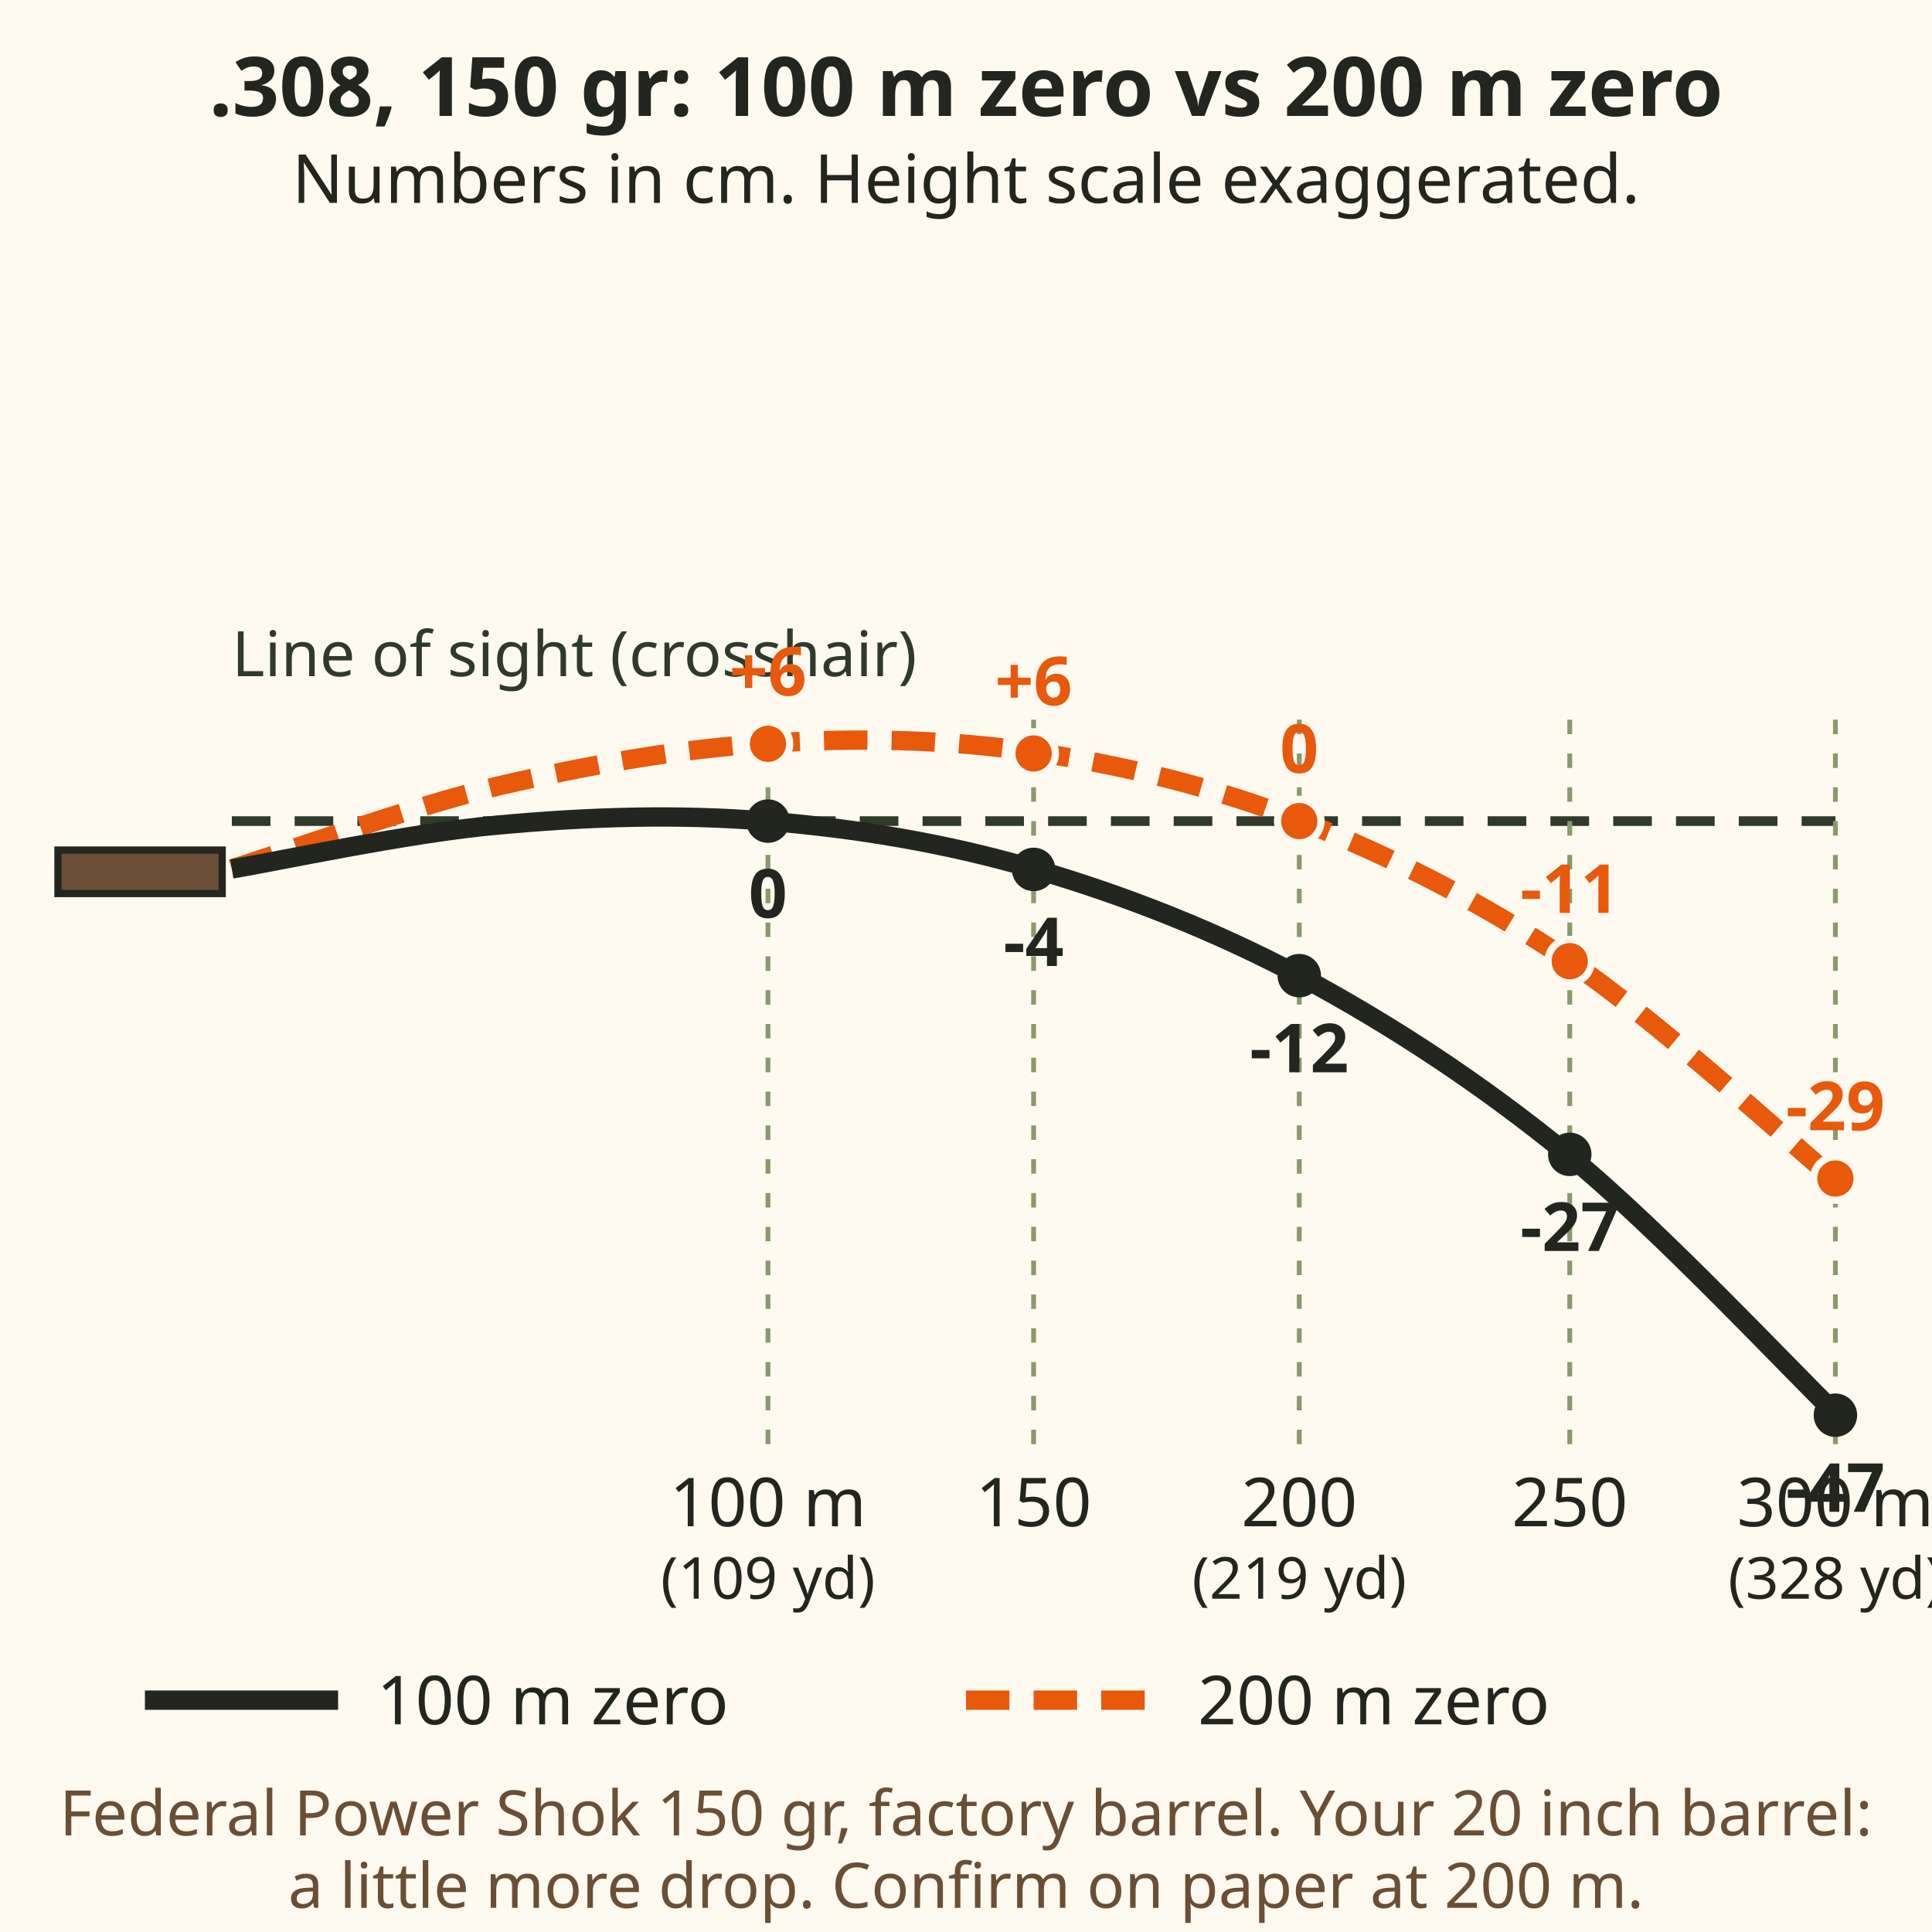
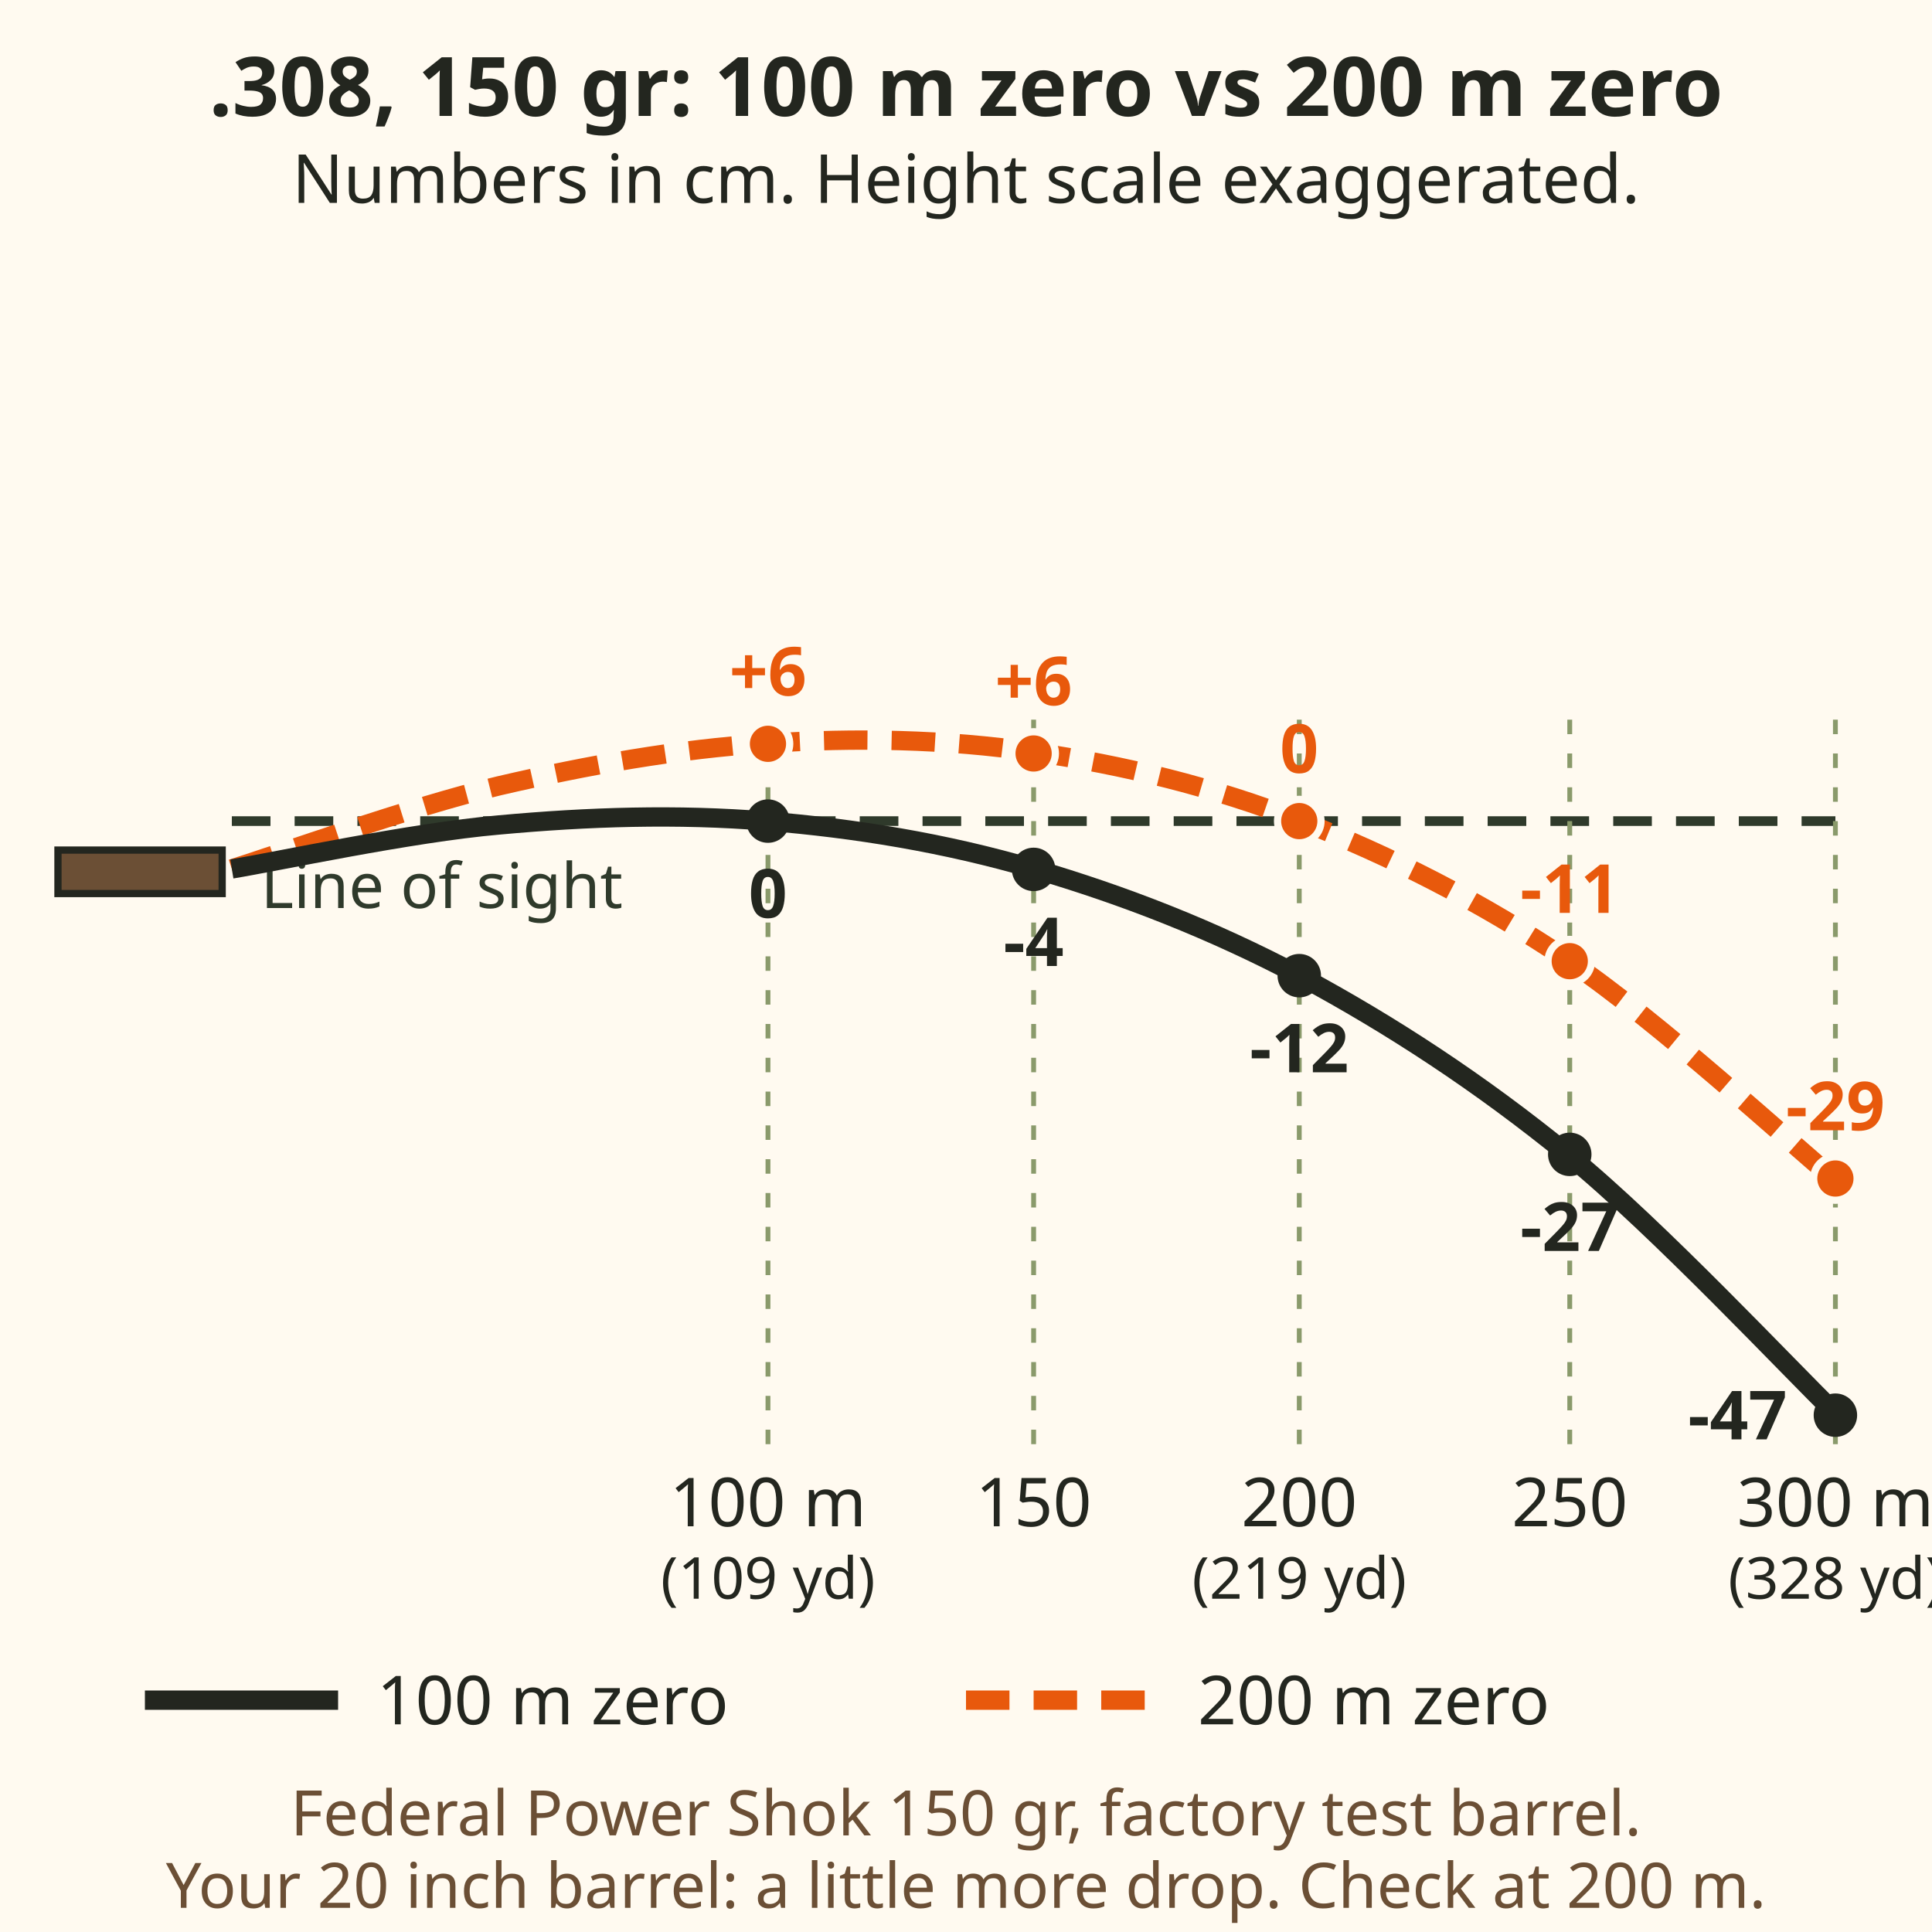
<svg xmlns="http://www.w3.org/2000/svg" viewBox="0 0 400 400" font-family="sans-serif">
  <rect x="0" y="0" width="400" height="400" fill="#fffaf0" />
  <text x="200" y="24" font-size="17" font-weight="bold" fill="#23261f" text-anchor="middle">.308, 150 gr: 100 m zero vs 200 m zero</text>
  <text x="200" y="42" font-size="14" fill="#23261f" text-anchor="middle">Numbers in cm. Height scale exaggerated.</text>
  <line x1="48" y1="170" x2="380" y2="170" stroke="#2f3a2b" stroke-width="2" stroke-dasharray="8 5" />
-   <text x="48" y="140" font-size="13" fill="#2f3a2b">Line of sight (crosshair)</text>
+   <text x="54" y="188" font-size="13" fill="#2f3a2b">Line of sight</text>
  <rect x="12" y="176" width="34" height="9" fill="#6b4f35" stroke="#23261f" stroke-width="1.5" />
  <line x1="159" y1="149" x2="159" y2="300" stroke="#8a9a6b" stroke-width="1" stroke-dasharray="3 4" />
  <text x="159" y="316" font-size="14" fill="#23261f" text-anchor="middle">100 m</text>
  <line x1="214" y1="149" x2="214" y2="300" stroke="#8a9a6b" stroke-width="1" stroke-dasharray="3 4" />
  <text x="214" y="316" font-size="14" fill="#23261f" text-anchor="middle">150</text>
  <line x1="269" y1="149" x2="269" y2="300" stroke="#8a9a6b" stroke-width="1" stroke-dasharray="3 4" />
  <text x="269" y="316" font-size="14" fill="#23261f" text-anchor="middle">200</text>
  <line x1="325" y1="149" x2="325" y2="300" stroke="#8a9a6b" stroke-width="1" stroke-dasharray="3 4" />
  <text x="325" y="316" font-size="14" fill="#23261f" text-anchor="middle">250</text>
  <line x1="380" y1="149" x2="380" y2="300" stroke="#8a9a6b" stroke-width="1" stroke-dasharray="3 4" />
  <text x="380" y="316" font-size="14" fill="#23261f" text-anchor="middle">300 m</text>
  <text x="159" y="331" font-size="12" fill="#23261f" text-anchor="middle">(109 yd)</text>
  <text x="269" y="331" font-size="12" fill="#23261f" text-anchor="middle">(219 yd)</text>
  <text x="380" y="331" font-size="12" fill="#23261f" text-anchor="middle">(328 yd)</text>
  <path d="M48.0 179.9 C57.2 177.0 84.9 167.1 103.3 162.7 C121.8 158.4 140.2 155.1 158.7 153.9 C177.1 152.7 195.6 153.0 214.1 155.7 C232.5 158.4 250.9 162.8 269.4 170.0 C287.8 177.2 306.3 186.5 324.8 198.9 C343.2 211.3 370.9 236.8 380.1 244.4" fill="none" stroke="#e8590c" stroke-width="4" stroke-dasharray="9 5" />
  <path d="M48.0 179.9 C57.2 178.4 84.9 172.4 103.3 170.8 C121.8 169.1 140.2 168.5 158.7 170.0 C177.1 171.5 195.6 174.5 214.1 179.9 C232.5 185.3 250.9 192.4 269.4 202.2 C287.8 212.1 306.3 224.1 324.8 239.2 C343.2 254.2 370.9 283.8 380.1 292.7" fill="none" stroke="#23261f" stroke-width="4" />
  <circle cx="159" cy="170" r="4.5" fill="#23261f" />
  <text x="159" y="190" font-size="14" font-weight="bold" fill="#23261f" text-anchor="middle">0</text>
  <circle cx="214" cy="180" r="4.5" fill="#23261f" />
  <text x="214" y="200" font-size="14" font-weight="bold" fill="#23261f" text-anchor="middle">-4</text>
  <circle cx="269" cy="202" r="4.5" fill="#23261f" />
  <text x="269" y="222" font-size="14" font-weight="bold" fill="#23261f" text-anchor="middle">-12</text>
  <circle cx="325" cy="239" r="4.5" fill="#23261f" />
  <text x="325" y="259" font-size="14" font-weight="bold" fill="#23261f" text-anchor="middle">-27</text>
  <circle cx="380" cy="293" r="4.5" fill="#23261f" />
-   <text x="380" y="313" font-size="14" font-weight="bold" fill="#23261f" text-anchor="middle">-47</text>
+   <text x="370" y="298" font-size="14" font-weight="bold" fill="#23261f" text-anchor="end">-47</text>
  <circle cx="159" cy="154" r="4.5" fill="#e8590c" stroke="#fffaf0" stroke-width="1.5" />
  <text x="159" y="144" font-size="14" font-weight="bold" fill="#e8590c" text-anchor="middle">+6</text>
  <circle cx="214" cy="156" r="4.5" fill="#e8590c" stroke="#fffaf0" stroke-width="1.5" />
  <text x="214" y="146" font-size="14" font-weight="bold" fill="#e8590c" text-anchor="middle">+6</text>
  <circle cx="269" cy="170" r="4.5" fill="#e8590c" stroke="#fffaf0" stroke-width="1.5" />
  <text x="269" y="160" font-size="14" font-weight="bold" fill="#e8590c" text-anchor="middle">0</text>
  <circle cx="325" cy="199" r="4.5" fill="#e8590c" stroke="#fffaf0" stroke-width="1.5" />
  <text x="325" y="189" font-size="14" font-weight="bold" fill="#e8590c" text-anchor="middle">-11</text>
  <circle cx="380" cy="244" r="4.5" fill="#e8590c" stroke="#fffaf0" stroke-width="1.5" />
  <text x="380" y="234" font-size="14" font-weight="bold" fill="#e8590c" text-anchor="middle">-29</text>
  <line x1="30" y1="352" x2="70" y2="352" stroke="#23261f" stroke-width="4" />
  <text x="78" y="357" font-size="14" fill="#23261f">100 m zero</text>
  <line x1="200" y1="352" x2="240" y2="352" stroke="#e8590c" stroke-width="4" stroke-dasharray="9 5" />
  <text x="248" y="357" font-size="14" fill="#23261f">200 m zero</text>
-   <text x="200" y="380" font-size="13" fill="#6b4f35" text-anchor="middle">Federal Power Shok 150 gr, factory barrel. Your 20 inch barrel:</text>
-   <text x="200" y="395" font-size="13" fill="#6b4f35" text-anchor="middle">a little more drop. Confirm on paper at 200 m.</text>
+   <text x="200" y="380" font-size="13" fill="#6b4f35" text-anchor="middle">Federal Power Shok 150 gr, factory test barrel.</text>
+   <text x="200" y="395" font-size="13" fill="#6b4f35" text-anchor="middle">Your 20 inch barrel: a little more drop. Check at 200 m.</text>
</svg>
